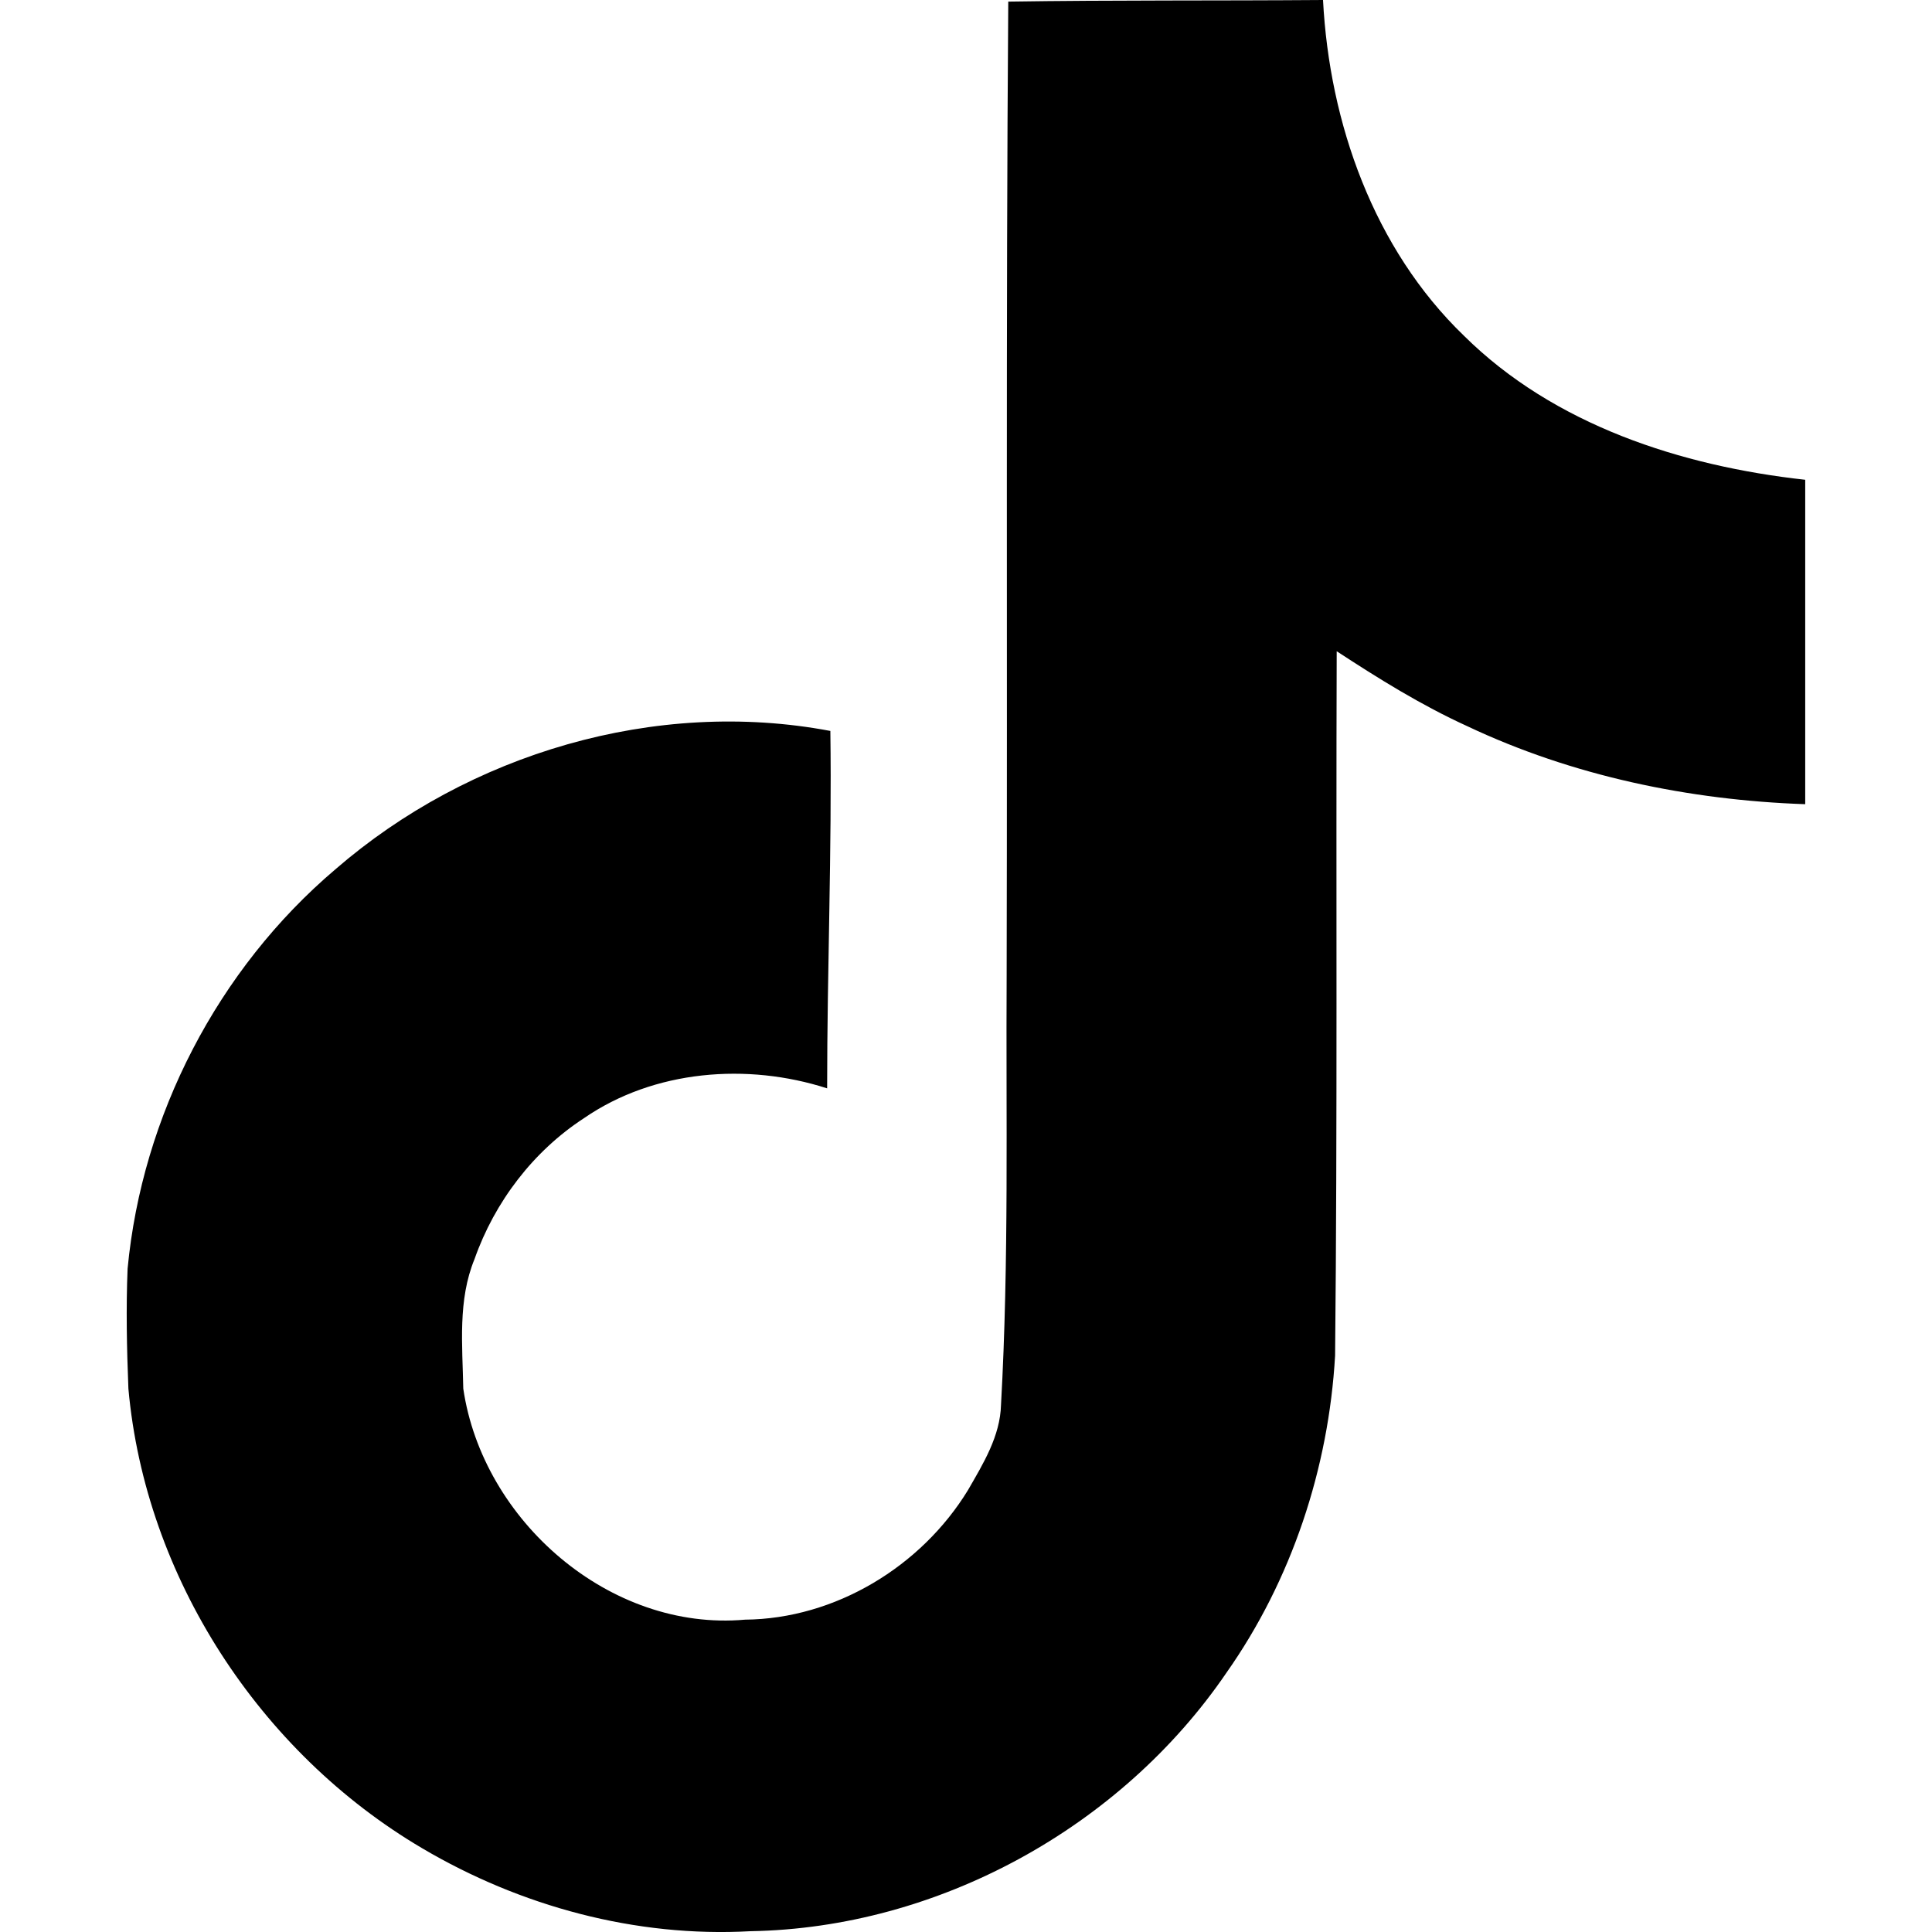
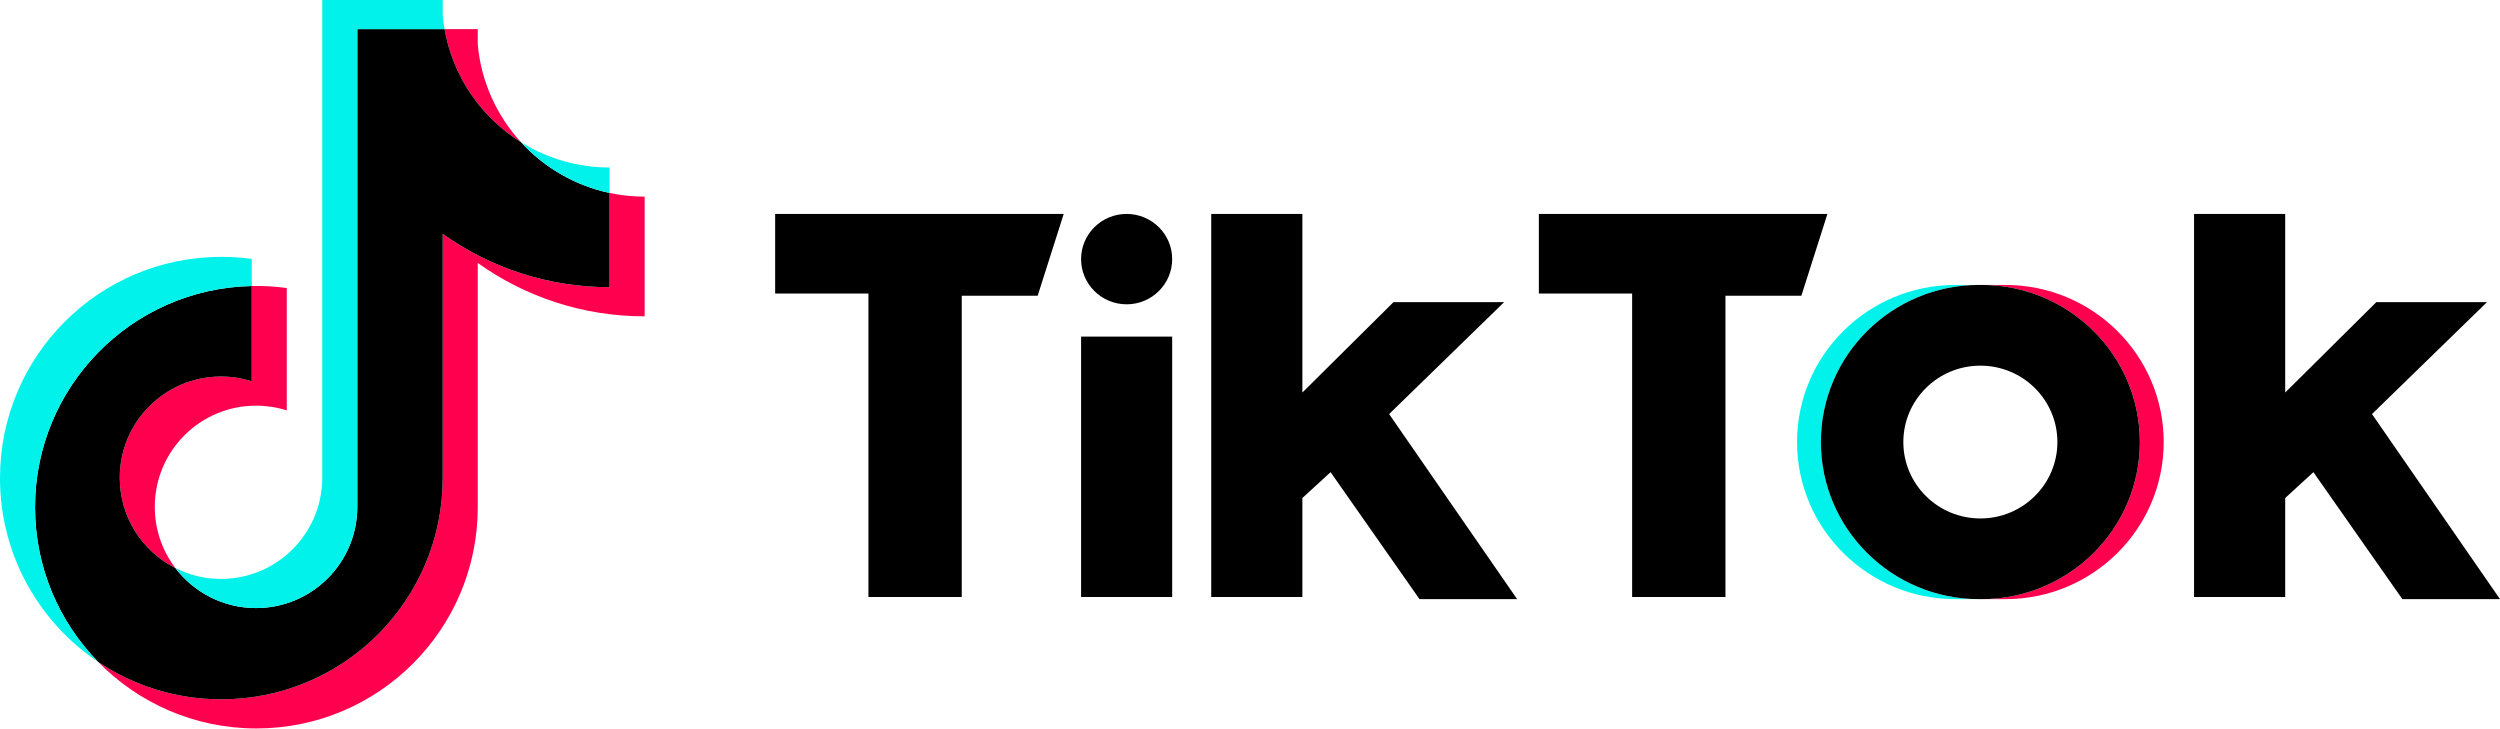
- <svg xmlns="http://www.w3.org/2000/svg" width="1em" height="1em" viewBox="0 0 24 24">
-   <path fill="#000000" d="M12.525.02c1.31-.02 2.61-.01 3.91-.02c.08 1.53.63 3.09 1.75 4.17c1.12 1.11 2.7 1.62 4.24 1.79v4.03c-1.44-.05-2.89-.35-4.2-.97c-.57-.26-1.1-.59-1.62-.93c-.01 2.92.01 5.84-.02 8.75c-.08 1.4-.54 2.79-1.35 3.94c-1.31 1.92-3.58 3.17-5.91 3.21c-1.43.08-2.86-.31-4.08-1.03c-2.02-1.19-3.44-3.37-3.65-5.71c-.02-.5-.03-1-.01-1.49c.18-1.9 1.12-3.72 2.58-4.96c1.66-1.44 3.98-2.13 6.15-1.72c.02 1.48-.04 2.96-.04 4.44c-.99-.32-2.15-.23-3.02.37c-.63.41-1.11 1.04-1.36 1.75c-.21.51-.15 1.07-.14 1.61c.24 1.64 1.82 3.02 3.5 2.87c1.12-.01 2.19-.66 2.77-1.61c.19-.33.4-.67.41-1.06c.1-1.79.06-3.57.07-5.36c.01-4.03-.01-8.05.02-12.07" />
+ <svg xmlns="http://www.w3.org/2000/svg" version="1.1" id="Layer_1" x="0px" y="0px" width="500px" height="145.69px" viewBox="0 0 1000 291.379" enable-background="new 0 0 1000 291.379" xml:space="preserve">
+   <g>
+     <path fill="#FF004F" d="M191.102,105.182c18.814,13.442,41.862,21.351,66.755,21.351V78.656c-4.711,0.001-9.41-0.49-14.019-1.466   v37.686c-24.891,0-47.936-7.909-66.755-21.35v97.703c0,48.876-39.642,88.495-88.54,88.495c-18.245,0-35.203-5.513-49.29-14.968   c16.078,16.431,38.5,26.624,63.306,26.624c48.901,0,88.545-39.619,88.545-88.497v-97.701H191.102z M208.396,56.88   c-9.615-10.499-15.928-24.067-17.294-39.067v-6.158h-13.285C181.161,30.72,192.567,47.008,208.396,56.88L208.396,56.88z    M70.181,227.25c-5.372-7.04-8.275-15.652-8.262-24.507c0-22.354,18.132-40.479,40.502-40.479   c4.169-0.001,8.313,0.637,12.286,1.897v-48.947c-4.643-0.636-9.329-0.906-14.013-0.807v38.098c-3.976-1.26-8.122-1.9-12.292-1.896   c-22.37,0-40.501,18.123-40.501,40.48C47.901,206.897,56.964,220.583,70.181,227.25z" />
+     <path d="M177.083,93.525c18.819,13.441,41.864,21.35,66.755,21.35V77.189c-13.894-2.958-26.194-10.215-35.442-20.309   c-15.83-9.873-27.235-26.161-30.579-45.225h-34.896v191.226c-0.079,22.293-18.18,40.344-40.502,40.344   c-13.154,0-24.84-6.267-32.241-15.975c-13.216-6.667-22.279-20.354-22.279-36.16c0-22.355,18.131-40.48,40.501-40.48   c4.286,0,8.417,0.667,12.292,1.896v-38.098c-48.039,0.992-86.674,40.224-86.674,88.474c0,24.086,9.621,45.921,25.236,61.875   c14.087,9.454,31.045,14.968,49.29,14.968c48.899,0,88.54-39.621,88.54-88.496V93.525L177.083,93.525z" />
+     <path fill="#00F2EA" d="M243.838,77.189V66.999c-12.529,0.019-24.812-3.488-35.442-10.12   C217.806,67.176,230.197,74.276,243.838,77.189z M177.817,11.655c-0.319-1.822-0.564-3.656-0.734-5.497V0h-48.182v191.228   c-0.077,22.29-18.177,40.341-40.501,40.341c-6.554,0-12.742-1.555-18.222-4.318c7.401,9.707,19.087,15.973,32.241,15.973   c22.32,0,40.424-18.049,40.502-40.342V11.655H177.817z M100.694,114.408V103.56c-4.026-0.55-8.085-0.826-12.149-0.824   C39.642,102.735,0,142.356,0,191.228c0,30.64,15.58,57.643,39.255,73.527c-15.615-15.953-25.236-37.789-25.236-61.874   C14.019,154.632,52.653,115.4,100.694,114.408z" />
+     <path fill="#FF004F" d="M802.126,239.659c34.989,0,63.354-28.136,63.354-62.84c0-34.703-28.365-62.844-63.354-62.844h-9.545   c34.99,0,63.355,28.14,63.355,62.844s-28.365,62.84-63.355,62.84H802.126z" />
+     <path fill="#00F2EA" d="M791.716,113.975h-9.544c-34.988,0-63.358,28.14-63.358,62.844s28.37,62.84,63.358,62.84h9.544   c-34.993,0-63.358-28.136-63.358-62.84C728.357,142.116,756.723,113.975,791.716,113.975z" />
+     <path d="M310.062,85.572v31.853h37.311v121.374h37.326V118.285h30.372l10.414-32.712H310.062z M615.544,85.572v31.853h37.311   v121.374h37.326V118.285h30.371l10.413-32.712H615.544z M432.434,103.648c0-9.981,8.146-18.076,18.21-18.076   c10.073,0,18.228,8.095,18.228,18.076c0,9.982-8.15,18.077-18.228,18.077C440.58,121.72,432.434,113.63,432.434,103.648z    M432.434,134.641h36.438v104.158h-36.438V134.641z M484.496,85.572v153.226h36.452v-39.594l11.283-10.339l35.577,50.793h39.05   l-51.207-74.03l45.997-44.768h-44.258l-36.442,36.153V85.572H484.496z M877.623,85.572v153.226h36.457v-39.594l11.278-10.339   l35.587,50.793H1000l-51.207-74.03l45.995-44.768h-44.256l-36.452,36.153V85.572H877.623z" />
+     <path d="M792.578,239.659c34.988,0,63.358-28.136,63.358-62.84c0-34.703-28.37-62.844-63.358-62.844h-0.865   c-34.99,0-63.355,28.14-63.355,62.844s28.365,62.84,63.355,62.84H792.578z M761.336,176.819c0-16.881,13.8-30.555,30.817-30.555   c17.005,0,30.804,13.674,30.804,30.555s-13.799,30.563-30.804,30.563C775.136,207.379,761.336,193.7,761.336,176.819z" />
+   </g>
</svg>
